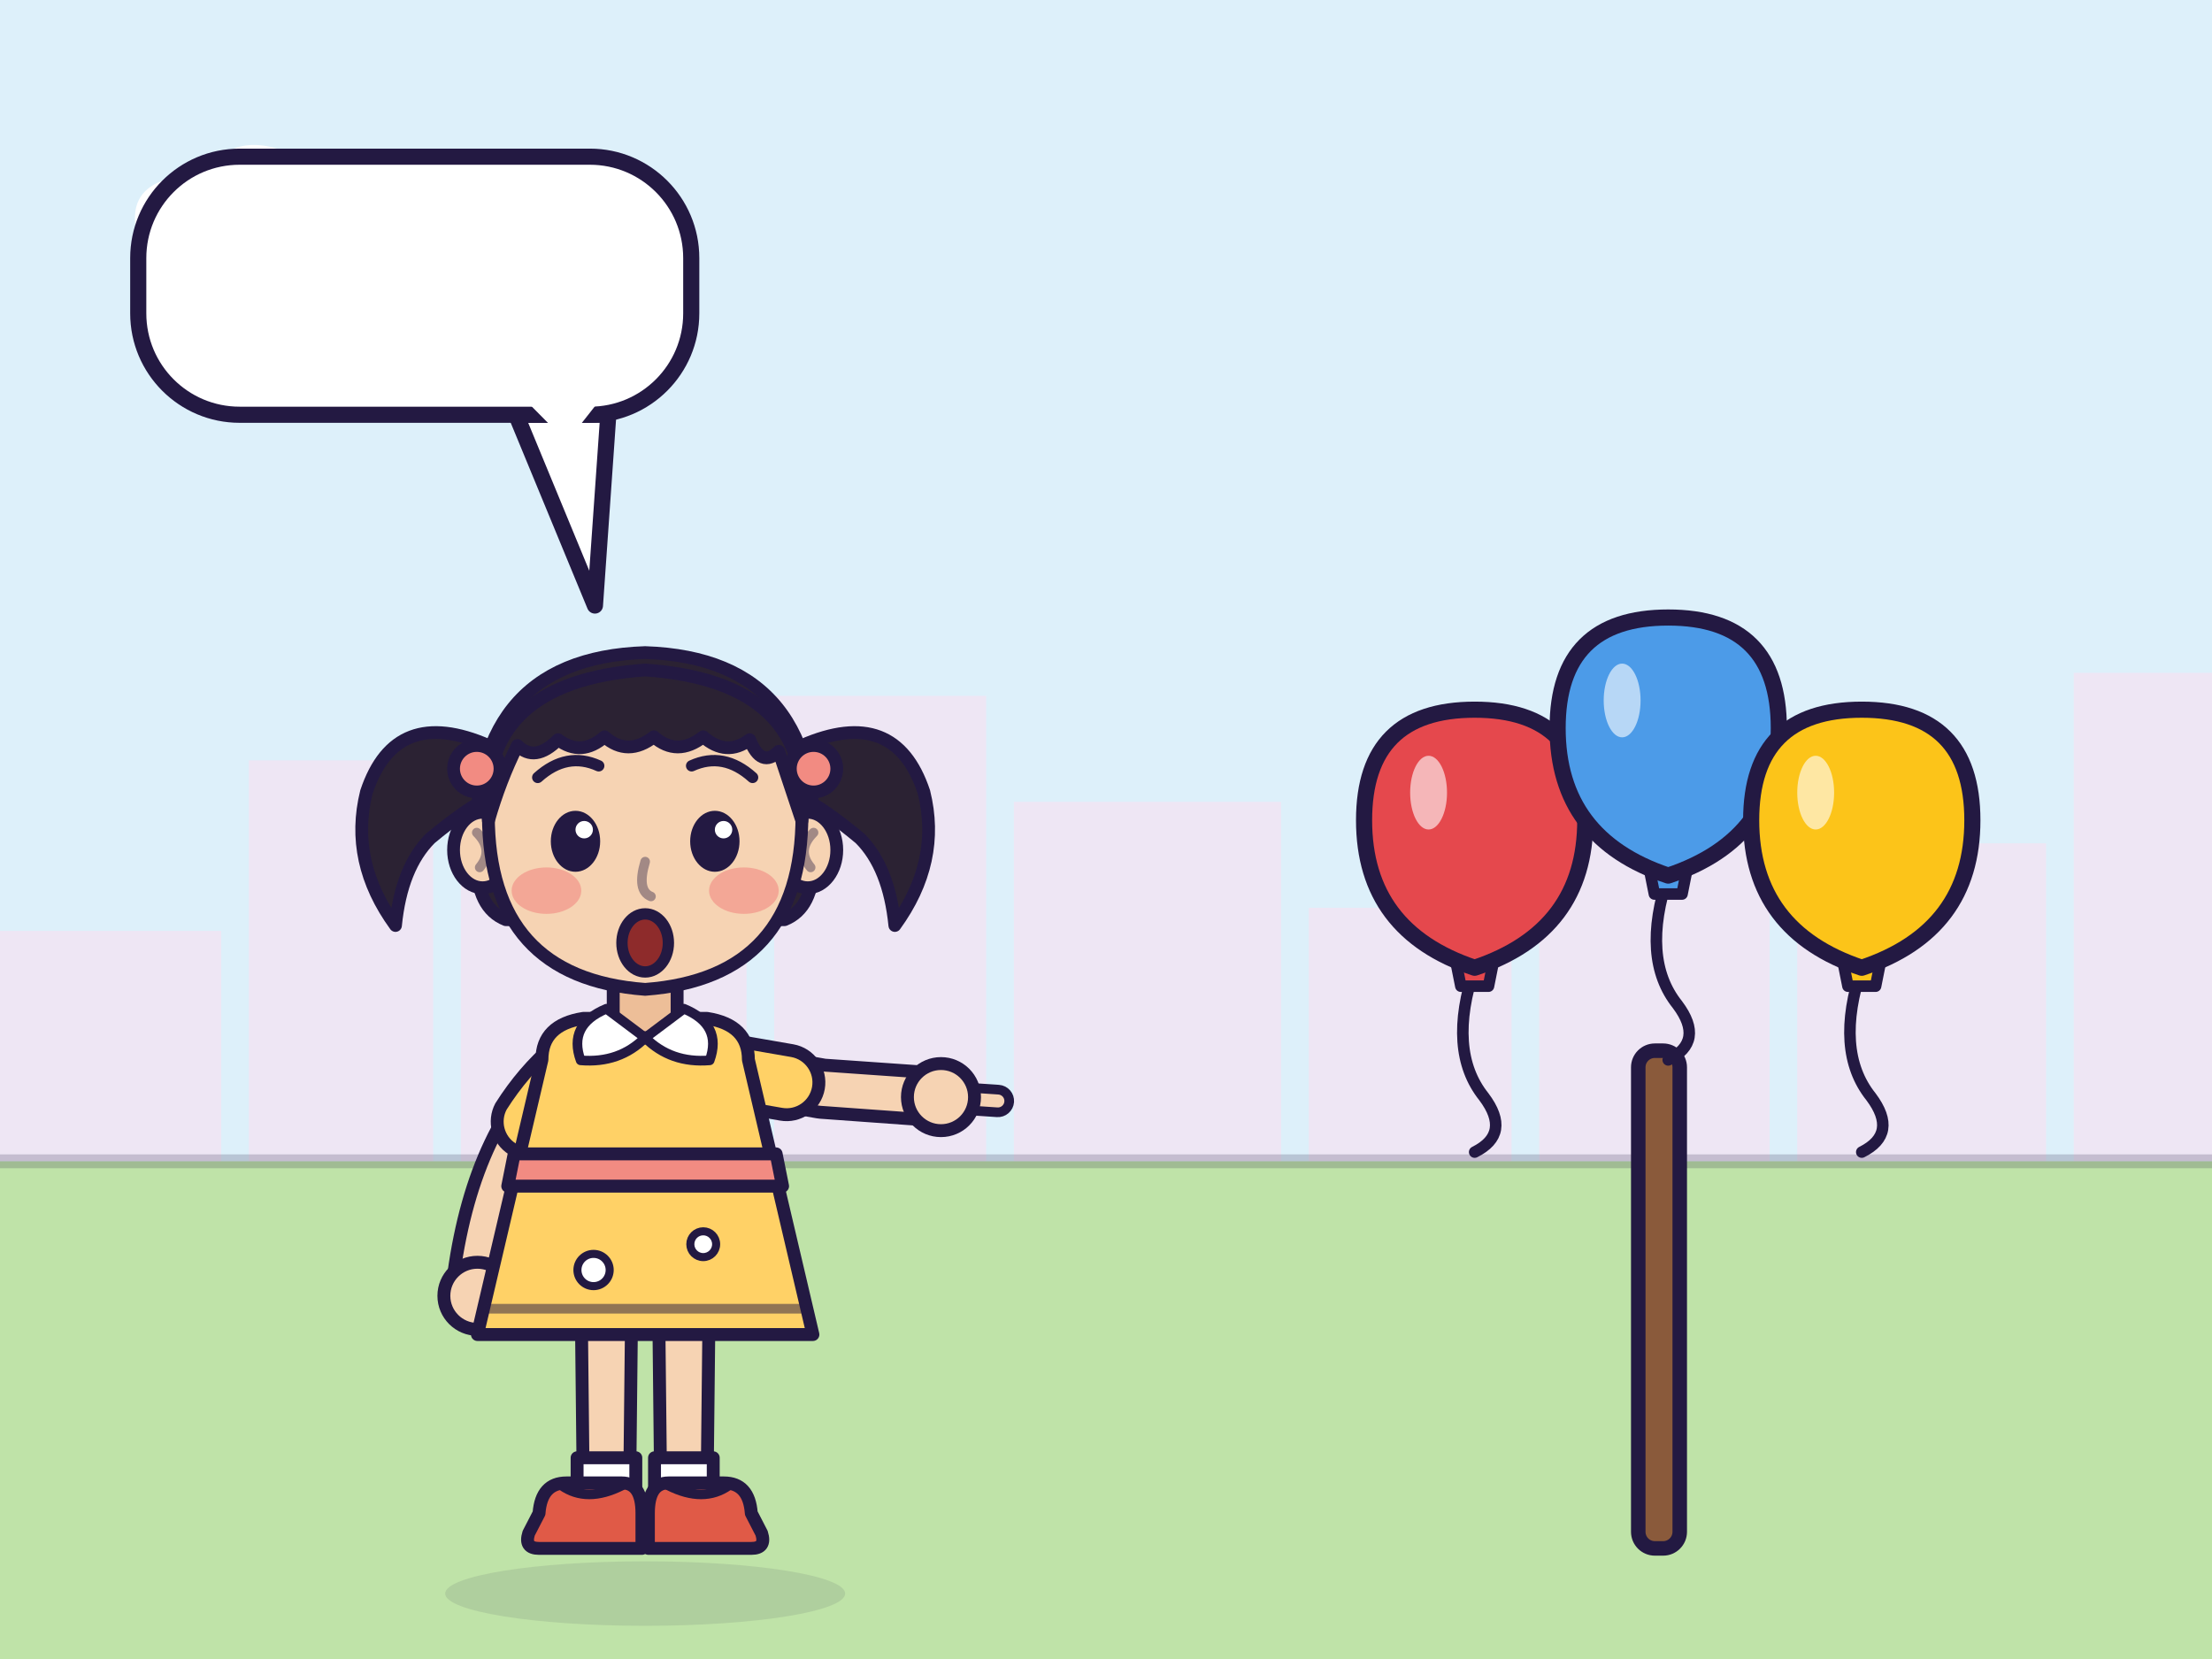
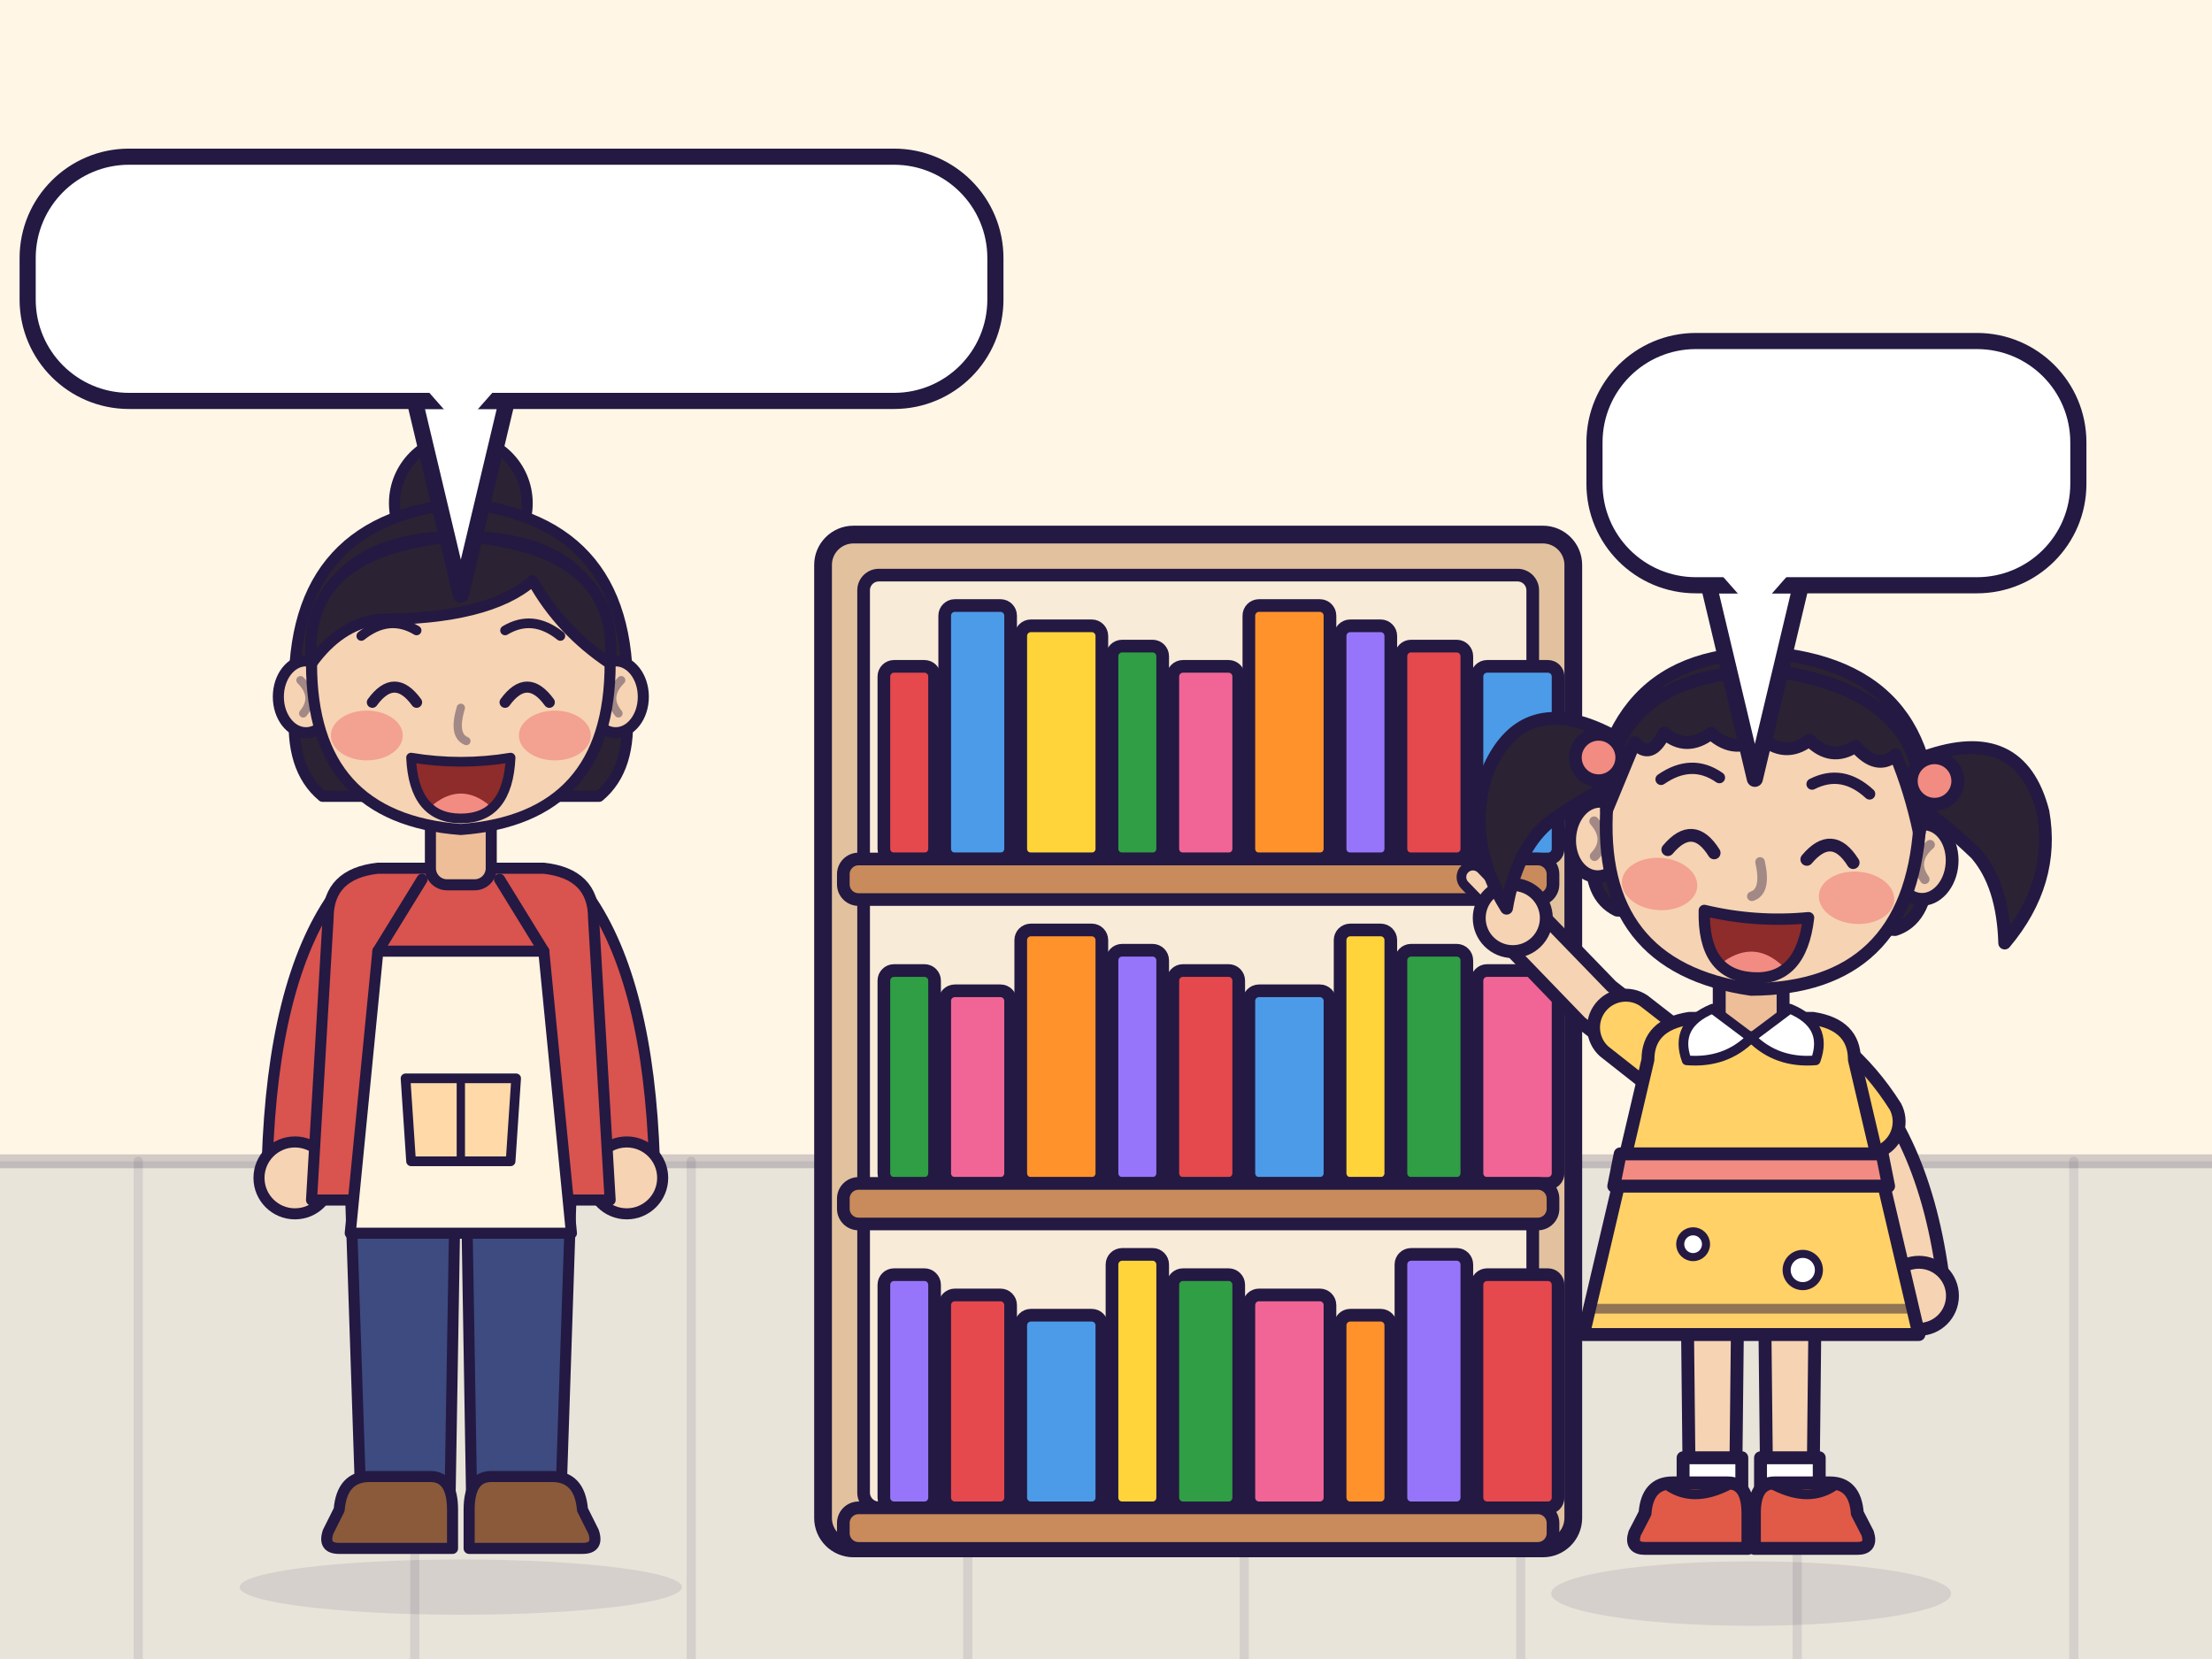
- <svg xmlns="http://www.w3.org/2000/svg" viewBox="0 0 480 360" role="img" aria-label="At a balloon stand, Little Sister can’t decide between three balloons of different colours: &quot;哪个？&quot;">
+ <svg xmlns="http://www.w3.org/2000/svg" viewBox="0 0 480 360" role="img" aria-label="In a bookshop, Mom asks in front of the shelf: &quot;你要哪本书？&quot; Little Sister points at one book: &quot;这本！&quot;">
  <g stroke="#231942" stroke-width="3.5" stroke-linejoin="round" stroke-linecap="round">
-     <rect x="0" y="0" width="480" height="360" fill="#DDF0FA" stroke="none" />
-     <rect x="0" y="202" width="48" height="50" fill="#EEE6F4" stroke="none" />
-     <rect x="54" y="165" width="40" height="87" fill="#EEE6F4" stroke="none" />
-     <rect x="100" y="188" width="62" height="64" fill="#EEE6F4" stroke="none" />
-     <rect x="168" y="151" width="46" height="101" fill="#EEE6F4" stroke="none" />
-     <rect x="220" y="174" width="58" height="78" fill="#EEE6F4" stroke="none" />
-     <rect x="284" y="197" width="44" height="55" fill="#EEE6F4" stroke="none" />
-     <rect x="334" y="160" width="50" height="92" fill="#EEE6F4" stroke="none" />
-     <rect x="390" y="183" width="54" height="69" fill="#EEE6F4" stroke="none" />
-     <rect x="450" y="146" width="30" height="106" fill="#EEE6F4" stroke="none" />
-     <rect x="0" y="252" width="480" height="108" fill="#BFE3A8" stroke="none" />
+     <rect x="0" y="0" width="480" height="360" fill="#FFF6E6" stroke="none" />
+     <rect x="0" y="252" width="480" height="108" fill="#E9E4DA" stroke="none" />
+     <path d="M30 252L30 360M90 252L90 360M150 252L150 360M210 252L210 360M270 252L270 360M330 252L330 360M390 252L390 360M450 252L450 360" fill="none" stroke-width="2" opacity="0.1" />
    <path d="M0 252L480 252" fill="none" stroke-width="3" opacity="0.2" />
-     <path d="M30 52Q26 38 44 38Q52 26 68 36Q84 34 82 52Z" fill="#FFFFFF" stroke="none" />
-     <g transform="translate(360 336) scale(0.9 0.9)">
-       <g class="prop p-balloon-post">
-         <rect x="-5" y="-120" width="10" height="120" rx="4" fill="#8A5A3B" />
-       </g>
-     </g>
-     <g transform="translate(320 250)">
-       <g class="prop p-balloon sway">
-         <path d="M0-40Q-6-22 2-12Q8-4 0 0" fill="none" stroke-width="2.5" />
-         <path d="M-3-36L3-36L4-41L-4-41Z" fill="#E5484D" stroke-width="2.5" />
-         <path d="M0-40Q-24-48-24-72Q-24-96 0-96Q24-96 24-72Q24-48 0-40Z" fill="#E5484D" />
-         <ellipse cx="-10" cy="-78" rx="4" ry="8" fill="#FFFFFF" stroke="none" opacity="0.6" />
-       </g>
-     </g>
-     <g transform="translate(362 230)">
-       <g class="prop p-balloon sway">
-         <path d="M0-40Q-6-22 2-12Q8-4 0 0" fill="none" stroke-width="2.5" />
-         <path d="M-3-36L3-36L4-41L-4-41Z" fill="#4C9BE8" stroke-width="2.5" />
-         <path d="M0-40Q-24-48-24-72Q-24-96 0-96Q24-96 24-72Q24-48 0-40Z" fill="#4C9BE8" />
-         <ellipse cx="-10" cy="-78" rx="4" ry="8" fill="#FFFFFF" stroke="none" opacity="0.6" />
-       </g>
-     </g>
-     <g transform="translate(404 250)">
-       <g class="prop p-balloon sway">
-         <path d="M0-40Q-6-22 2-12Q8-4 0 0" fill="none" stroke-width="2.5" />
-         <path d="M-3-36L3-36L4-41L-4-41Z" fill="#FCC419" stroke-width="2.5" />
-         <path d="M0-40Q-24-48-24-72Q-24-96 0-96Q24-96 24-72Q24-48 0-40Z" fill="#FCC419" />
-         <ellipse cx="-10" cy="-78" rx="4" ry="8" fill="#FFFFFF" stroke="none" opacity="0.6" />
-       </g>
-     </g>
-     <g transform="translate(140 336) scale(0.7 0.7)">
-       <g class="char c-1 ch-meimei">
+     <g transform="translate(260 336) scale(1.1 1.1)">
+       <g class="prop p-shop-shelf">
+         <rect x="-74" y="-200" width="148" height="200" rx="6" fill="#E2C29E" />
+         <rect x="-66" y="-192" width="132" height="184" rx="3" fill="#F8EBD8" stroke-width="2.5" />
+         <rect x="-62" y="-174" width="10" height="38" rx="2" fill="#E5484D" stroke-width="2.5" />
+         <rect x="-50" y="-186" width="13" height="50" rx="2" fill="#4C9BE8" stroke-width="2.5" />
+         <rect x="-35" y="-182" width="16" height="46" rx="2" fill="#FFD43B" stroke-width="2.5" />
+         <rect x="-17" y="-178" width="10" height="42" rx="2" fill="#2F9E44" stroke-width="2.5" />
+         <rect x="-5" y="-174" width="13" height="38" rx="2" fill="#F06595" stroke-width="2.5" />
+         <rect x="10" y="-186" width="16" height="50" rx="2" fill="#FF922B" stroke-width="2.5" />
+         <rect x="28" y="-182" width="10" height="46" rx="2" fill="#9775FA" stroke-width="2.5" />
+         <rect x="40" y="-178" width="13" height="42" rx="2" fill="#E5484D" stroke-width="2.5" />
+         <rect x="55" y="-174" width="16" height="38" rx="2" fill="#4C9BE8" stroke-width="2.5" />
+         <rect x="-70" y="-136" width="140" height="8" rx="3" fill="#C98B5B" stroke-width="2.5" />
+         <rect x="-62" y="-114" width="10" height="42" rx="2" fill="#2F9E44" stroke-width="2.5" />
+         <rect x="-50" y="-110" width="13" height="38" rx="2" fill="#F06595" stroke-width="2.5" />
+         <rect x="-35" y="-122" width="16" height="50" rx="2" fill="#FF922B" stroke-width="2.5" />
+         <rect x="-17" y="-118" width="10" height="46" rx="2" fill="#9775FA" stroke-width="2.5" />
+         <rect x="-5" y="-114" width="13" height="42" rx="2" fill="#E5484D" stroke-width="2.5" />
+         <rect x="10" y="-110" width="16" height="38" rx="2" fill="#4C9BE8" stroke-width="2.5" />
+         <rect x="28" y="-122" width="10" height="50" rx="2" fill="#FFD43B" stroke-width="2.5" />
+         <rect x="40" y="-118" width="13" height="46" rx="2" fill="#2F9E44" stroke-width="2.5" />
+         <rect x="55" y="-114" width="16" height="42" rx="2" fill="#F06595" stroke-width="2.5" />
+         <rect x="-70" y="-72" width="140" height="8" rx="3" fill="#C98B5B" stroke-width="2.5" />
+         <rect x="-62" y="-54" width="10" height="46" rx="2" fill="#9775FA" stroke-width="2.5" />
+         <rect x="-50" y="-50" width="13" height="42" rx="2" fill="#E5484D" stroke-width="2.5" />
+         <rect x="-35" y="-46" width="16" height="38" rx="2" fill="#4C9BE8" stroke-width="2.5" />
+         <rect x="-17" y="-58" width="10" height="50" rx="2" fill="#FFD43B" stroke-width="2.5" />
+         <rect x="-5" y="-54" width="13" height="46" rx="2" fill="#2F9E44" stroke-width="2.5" />
+         <rect x="10" y="-50" width="16" height="42" rx="2" fill="#F06595" stroke-width="2.5" />
+         <rect x="28" y="-46" width="10" height="38" rx="2" fill="#FF922B" stroke-width="2.5" />
+         <rect x="40" y="-58" width="13" height="50" rx="2" fill="#9775FA" stroke-width="2.5" />
+         <rect x="55" y="-54" width="16" height="46" rx="2" fill="#E5484D" stroke-width="2.5" />
+         <rect x="-70" y="-8" width="140" height="8" rx="3" fill="#C98B5B" stroke-width="2.5" />
+       </g>
+     </g>
+     <g transform="translate(100 336) scale(0.6 0.6)">
+       <g class="char c-1 ch-mama">
+         <g transform="translate(-150 -432)">
+           <ellipse class="shadow" cx="150" cy="446" rx="80" ry="10" fill="#231942" stroke="none" opacity="0.1" />
+           <g class="figure" stroke="#231942" stroke-width="4" stroke-linejoin="round" stroke-linecap="round">
+             <g class="legs">
+               <path d="M110 300L148 300L146 420L114 420Z" fill="#3D4B80" />
+               <path d="M190 300L152 300L154 420L186 420Z" fill="#3D4B80" />
+               <path d="M147 418Q147 406 139 406L117 406Q107 406 106 418L102 426Q100 432 106 432L147 432Z" fill="#8A5A3B" />
+               <path d="M153 418Q153 406 161 406L183 406Q193 406 194 418L198 426Q200 432 194 432L153 432Z" fill="#8A5A3B" />
+             </g>
+             <g transform="translate(150 300)">
+               <g class="upper">
+                 <g transform="translate(-150 -300)">
+                   <g transform="translate(188 202)">
+                     <g class="arm-left">
+                       <g transform="translate(-188 -202)">
+                         <path d="M179.8 207.7Q198.1 234.1 200 292.3A10 10 0 0 0 220 291.7Q217.9 227.5 196.2 196.3A10 10 0 0 0 179.8 207.7Z" fill="#D9534F" />
+                         <circle class="hand" cx="210" cy="298" r="13" fill="#F6D3B3" />
+                       </g>
+                     </g>
+                   </g>
+                   <g transform="translate(112 202)">
+                     <g class="arm-right">
+                       <g transform="translate(-112 -202)">
+                         <path d="M103.8 196.3Q82.1 227.5 80 291.7A10 10 0 0 0 100 292.3Q101.9 234.1 120.2 207.7A10 10 0 0 0 103.8 196.3Z" fill="#D9534F" />
+                         <circle class="hand" cx="90" cy="298" r="13" fill="#F6D3B3" />
+                       </g>
+                     </g>
+                   </g>
+                   <g class="body">
+                     <path d="M102 204Q102 188 120 186L180 186Q198 188 198 204L204 306L96 306Z" fill="#D9534F" />
+                     <path class="apron" d="M120 216L180 216L190 318L110 318Z" fill="#FFF4E0" />
+                     <path d="M120 216L136 190M180 216L164 190" fill="none" stroke-width="4" />
+                     <path d="M130 262L170 262L168 292L132 292Z" fill="#FFD9A8" stroke-width="3.5" />
+                     <path d="M150 262L150 292" fill="none" stroke-width="3" />
+                     <g class="neck">
+                       <rect x="139" y="164" width="22" height="28" rx="6" fill="#EDBE98" />
+                     </g>
+                   </g>
+                   <g transform="translate(150 172)">
+                     <g class="head">
+                       <g transform="translate(-150 -172)">
+                         <g transform="translate(150 118) scale(1)" stroke-width="4">
+                           <g class="hair-back">
+                             <circle cx="0" cy="-64" r="24" fill="#2B2233" />
+                             <path d="M-60 10Q-64-58 0-64Q64-58 60 10Q62 32 50 42L-50 42Q-62 32-60 10Z" fill="#2B2233" />
+                           </g>
+                           <g class="ears">
+                             <ellipse cx="-56" cy="6" rx="10" ry="13" fill="#F6D3B3" />
+                             <ellipse cx="56" cy="6" rx="10" ry="13" fill="#F6D3B3" />
+                             <path d="M-58 0Q-52 6-57 12" fill="none" stroke-width="3" opacity="0.4" />
+                             <path d="M58 0Q52 6 57 12" fill="none" stroke-width="3" opacity="0.4" />
+                           </g>
+                           <path class="face" d="M-54-6Q-54-52 0-52Q54-52 54-6Q54 50 0 54Q-54 50-54-6Z" fill="#F6D3B3" />
+                           <g class="hair">
+                             <path d="M-54-6Q-58-48 0-52Q58-48 54-6Q36-18 26-36Q10-22-30-22Q-44-20-54-6Z" fill="#2B2233" />
+                           </g>
+                           <g class="cheeks">
+                             <ellipse cx="-34" cy="20" rx="13" ry="9" fill="#F28B82" stroke="none" opacity="0.7" />
+                             <ellipse cx="34" cy="20" rx="13" ry="9" fill="#F28B82" stroke="none" opacity="0.7" />
+                           </g>
+                           <g class="brows">
+                             <path d="M-36-16Q-26-24-16-18M16-18Q26-24 36-16" fill="none" stroke-width="3.5" />
+                           </g>
+                           <g transform="translate(0 4)">
+                             <g class="eyes">
+                               <g transform="translate(0 -4)">
+                                 <path d="M-32 8Q-24-3-16 8M16 8Q24-3 32 8" fill="none" stroke-width="4" />
+                               </g>
+                             </g>
+                           </g>
+                           <g class="nose">
+                             <path d="M0 10Q-3 20 2 22" fill="none" stroke-width="3" opacity="0.4" />
+                           </g>
+                           <g class="mouth">
+                             <path d="M-18 28Q0 31 18 28Q17 50 0 50Q-17 50-18 28Z" fill="#8E2B2B" stroke="none" />
+                             <path d="M-10 45Q0 37 10 45Q6 50 0 50Q-6 50-10 45Z" fill="#F28B82" stroke="none" />
+                             <path d="M-18 28Q0 31 18 28Q17 50 0 50Q-17 50-18 28Z" fill="none" stroke-width="3.5" />
+                           </g>
+                         </g>
+                       </g>
+                     </g>
+                   </g>
+                 </g>
+               </g>
+             </g>
+           </g>
+         </g>
+       </g>
+     </g>
+     <g transform="translate(380 336) scale(-0.7 0.7)">
+       <g class="char c-2 ch-meimei">
        <g transform="translate(-150 -432)">
          <ellipse class="shadow" cx="150" cy="446" rx="62" ry="10" fill="#231942" stroke="none" opacity="0.1" />
          <g class="figure" stroke="#231942" stroke-width="4" stroke-linejoin="round" stroke-linecap="round">
            <g class="legs">
              <path d="M129.9 329.7L146.1 329.7L145.1 422.6L130.9 422.6Z" fill="#F6D3B3" />
              <path d="M128.9 403.9L147.1 403.9L147.1 422.6L128.9 422.6Z" fill="#FFFFFF" />
              <path d="M153.9 329.7L170.1 329.7L169.1 422.6L154.9 422.6Z" fill="#F6D3B3" />
              <path d="M152.9 403.9L171.1 403.9L171.1 422.6L152.9 422.6Z" fill="#FFFFFF" />
              <path d="M149 421.1Q149 411.7 142.8 411.7L125.6 411.7Q117.8 411.7 117.1 421.1L113.9 427.3Q112.4 432 117.1 432L149 432Z" fill="#E05A47" />
              <path d="M124.1 412.5Q131.9 418 142.8 412.5" fill="none" stroke-width="3" />
              <path d="M151 421.1Q151 411.7 157.2 411.7L174.4 411.7Q182.2 411.7 182.9 421.1L186.1 427.3Q187.6 432 182.9 432L151 432Z" fill="#E05A47" />
              <path d="M175.9 412.5Q168.1 418 157.2 412.5" fill="none" stroke-width="3" />
            </g>
            <g transform="translate(150 333.7)">
              <g class="upper">
                <g transform="translate(-150 -333.7)">
                  <g transform="translate(172 283.7)">
-                     <g class="arm-left">
+                     <g class="arm-left act">
                      <g transform="translate(-172 -283.7)">
-                         <path d="M170.7 291L203.5 296.7A7.4 7.4 0 0 0 204.3 296.8L236.2 299.1A7.4 7.4 0 0 0 237.2 284.4L205.7 282.2L173.3 276.5A7.4 7.4 0 0 0 170.7 291Z" fill="#F6D3B3" />
-                         <path d="M170.3 293.6L192.1 297.4A10 10 0 0 0 195.6 277.7L173.7 273.9A10 10 0 0 0 170.3 293.6Z" fill="#FFD166" />
-                         <path d="M241.4 295.6L259.1 296.8A3.5 3.5 0 0 0 259.6 289.8L241.9 288.6A3.5 3.5 0 0 0 241.4 295.6Z" fill="#F6D3B3" stroke-width="3" />
-                         <circle class="hand" cx="241.7" cy="292.1" r="10.4" fill="#F6D3B3" />
+                         <path d="M176.5 289.5L202.8 269A7.4 7.4 0 0 0 203.5 268.3L225.7 245.3A7.4 7.4 0 0 0 215.2 235.1L193.3 257.7L167.5 277.9A7.4 7.4 0 0 0 176.5 289.5Z" fill="#F6D3B3" />
+                         <path d="M178.2 291.6L195.6 277.9A10 10 0 0 0 183.3 262.2L165.8 275.8A10 10 0 0 0 178.2 291.6Z" fill="#FFD166" />
+                         <path d="M226.5 239.1L238.8 226.4A3.5 3.5 0 0 0 233.7 221.4L221.4 234.2A3.5 3.5 0 0 0 226.5 239.1Z" fill="#F6D3B3" stroke-width="3" />
+                         <circle class="hand" cx="223.9" cy="236.6" r="10.4" fill="#F6D3B3" />
                      </g>
                    </g>
                  </g>
                  <g transform="translate(128 283.7)">
                    <g class="arm-right">
                      <g transform="translate(-128 -283.7)">
                        <path d="M123.2 278.1Q97.1 300.4 90.7 346.7A7.4 7.4 0 0 0 105.3 348.7Q110.9 308 132.8 289.3A7.4 7.4 0 0 0 123.2 278.1Z" fill="#F6D3B3" />
                        <path d="M121.5 276.1Q112.2 284.1 105.3 295A10 10 0 0 0 122.2 305.6Q127.5 297.3 134.5 291.3A10 10 0 0 0 121.5 276.1Z" fill="#FFD166" />
                        <circle class="hand" cx="98" cy="353.7" r="10.4" fill="#F6D3B3" />
                      </g>
                    </g>
                  </g>
                  <g class="body">
                    <path d="M118 280.5Q118 269.7 130.8 267.7L169.2 267.7Q182 269.7 182 280.5L202 365.7L98 365.7Z" fill="#FFD166" />
                    <path d="M109.4 309.7L190.6 309.7L192.6 319.7L107.4 319.7Z" fill="#F28B82" />
                    <g class="neck">
                      <rect x="140.1" y="250.7" width="19.8" height="23" rx="6" fill="#EDBE98" />
                    </g>
                    <path d="M138 264.7Q126 269.7 130 280.7Q142 281.7 150 273.7Z" fill="#FFFFFF" stroke-width="3" />
                    <path d="M162 264.7Q174 269.7 170 280.7Q158 281.7 150 273.7Z" fill="#FFFFFF" stroke-width="3" />
                    <circle cx="134" cy="345.7" r="5" fill="#FFFFFF" stroke-width="2.5" />
                    <circle cx="168" cy="337.7" r="4" fill="#FFFFFF" stroke-width="2.5" />
                    <path d="M101.6 357.7L198.4 357.7" fill="none" stroke-width="3" opacity="0.5" />
                  </g>
-                   <g transform="translate(150 258.7)">
-                     <g class="head act">
+                   <g transform="translate(150 258.7) rotate(-4)">
+                     <g class="head">
                      <g transform="translate(-150 -258.7)">
                        <g transform="translate(150 210.1) scale(0.9)" stroke-width="4.4">
                          <g class="hair-back">
                            <path d="M-54-30Q-86-44-96-14Q-102 10-86 32Q-84 12-74 2Q-62-8-54-12Z" fill="#2B2233" />
                            <path d="M54-30Q86-44 96-14Q102 10 86 32Q84 12 74 2Q62-8 54-12Z" fill="#2B2233" />
                            <path d="M-58 10Q-62-60 0-62Q62-60 58 10Q58 26 48 30L-48 30Q-58 26-58 10Z" fill="#2B2233" />
                          </g>
                          <g class="ears">
                            <ellipse cx="-56" cy="6" rx="10" ry="13" fill="#F6D3B3" />
                            <ellipse cx="56" cy="6" rx="10" ry="13" fill="#F6D3B3" />
                            <path d="M-58 0Q-52 6-57 12" fill="none" stroke-width="3.3" opacity="0.4" />
                            <path d="M58 0Q52 6 57 12" fill="none" stroke-width="3.3" opacity="0.4" />
                          </g>
                          <path class="face" d="M-54-6Q-54-52 0-52Q54-52 54-6Q54 50 0 54Q-54 50-54-6Z" fill="#F6D3B3" />
                          <g class="hair">
                            <path d="M-54-4Q-58-52 0-56Q58-52 54-4Q50-16 46-28Q40-22 36-32Q28-26 20-33Q11-26 3-33Q-6-26-14-33Q-22-26-30-32Q-38-24-44-30Q-50-18-54-4Z" fill="#2B2233" />
                            <circle cx="-58" cy="-22" r="8" fill="#F28B82" />
                            <circle cx="58" cy="-22" r="8" fill="#F28B82" />
                          </g>
                          <g class="cheeks">
-                             <ellipse cx="-34" cy="20" rx="12" ry="8" fill="#F28B82" stroke="none" opacity="0.6" />
-                             <ellipse cx="34" cy="20" rx="12" ry="8" fill="#F28B82" stroke="none" opacity="0.6" />
+                             <ellipse cx="-34" cy="20" rx="13" ry="9" fill="#F28B82" stroke="none" opacity="0.7" />
+                             <ellipse cx="34" cy="20" rx="13" ry="9" fill="#F28B82" stroke="none" opacity="0.7" />
                          </g>
                          <g class="brows">
-                             <path d="M-37-19Q-27-28-16-23M16-23Q27-28 37-19" fill="none" stroke-width="3.9" />
+                             <path d="M-36-16Q-26-24-16-18M16-18Q26-24 36-16" fill="none" stroke-width="3.9" />
                          </g>
                          <g transform="translate(0 4)">
                            <g class="eyes">
                              <g transform="translate(0 -4)">
-                                 <ellipse cx="-24" cy="3" rx="8.5" ry="10.5" fill="#231942" stroke="none" />
-                                 <ellipse cx="24" cy="3" rx="8.5" ry="10.5" fill="#231942" stroke="none" />
-                                 <circle cx="-21" cy="-1" r="3" fill="#FFFFFF" stroke="none" />
-                                 <circle cx="27" cy="-1" r="3" fill="#FFFFFF" stroke="none" />
+                                 <path d="M-32 8Q-24-3-16 8M16 8Q24-3 32 8" fill="none" stroke-width="4.4" />
                              </g>
                            </g>
                          </g>
                          <g class="nose">
                            <path d="M0 10Q-3 20 2 22" fill="none" stroke-width="3.3" opacity="0.4" />
                          </g>
                          <g class="mouth">
-                             <ellipse cx="0" cy="38" rx="8" ry="10" fill="#8E2B2B" stroke-width="3.9" />
+                             <path d="M-18 28Q0 31 18 28Q17 50 0 50Q-17 50-18 28Z" fill="#8E2B2B" stroke="none" />
+                             <path d="M-10 45Q0 37 10 45Q6 50 0 50Q-6 50-10 45Z" fill="#F28B82" stroke="none" />
+                             <path d="M-18 28Q0 31 18 28Q17 50 0 50Q-17 50-18 28Z" fill="none" stroke-width="3.9" />
                          </g>
                        </g>
                      </g>
                    </g>
                  </g>
                </g>
              </g>
            </g>
          </g>
        </g>
      </g>
    </g>
-     <g transform="translate(129.1 131.4)">
-       <g class="bubble b-1 has-text">
-         <g transform="translate(-129.1 -131.4)">
-           <path d="M112 90L129.1 131.4L132 90Z" fill="#FFFFFF" />
-           <rect x="30" y="34" width="120" height="56" rx="22" fill="#FFFFFF" />
-           <path d="M113.2 86L123 95.9L130.8 86Z" fill="#FFFFFF" stroke="none" />
+     <g transform="translate(100 129)">
+       <g class="bubble b-1 has-text line-0">
+         <g transform="translate(-100 -129)">
+           <path d="M90 87L100 129L110 87Z" fill="#FFFFFF" />
+           <rect x="6" y="34" width="210" height="53" rx="22" fill="#FFFFFF" />
+           <path d="M91.2 83L100 93L108.8 83Z" fill="#FFFFFF" stroke="none" />
+         </g>
+       </g>
+     </g>
+     <g transform="translate(380.8 169)">
+       <g class="bubble b-2 has-text line-1">
+         <g transform="translate(-380.8 -169)">
+           <path d="M370.8 127L380.8 169L390.8 127Z" fill="#FFFFFF" />
+           <rect x="346" y="74" width="105" height="53" rx="22" fill="#FFFFFF" />
+           <path d="M372 123L380.8 133L389.6 123Z" fill="#FFFFFF" stroke="none" />
        </g>
      </g>
    </g>
  </g>
</svg>
